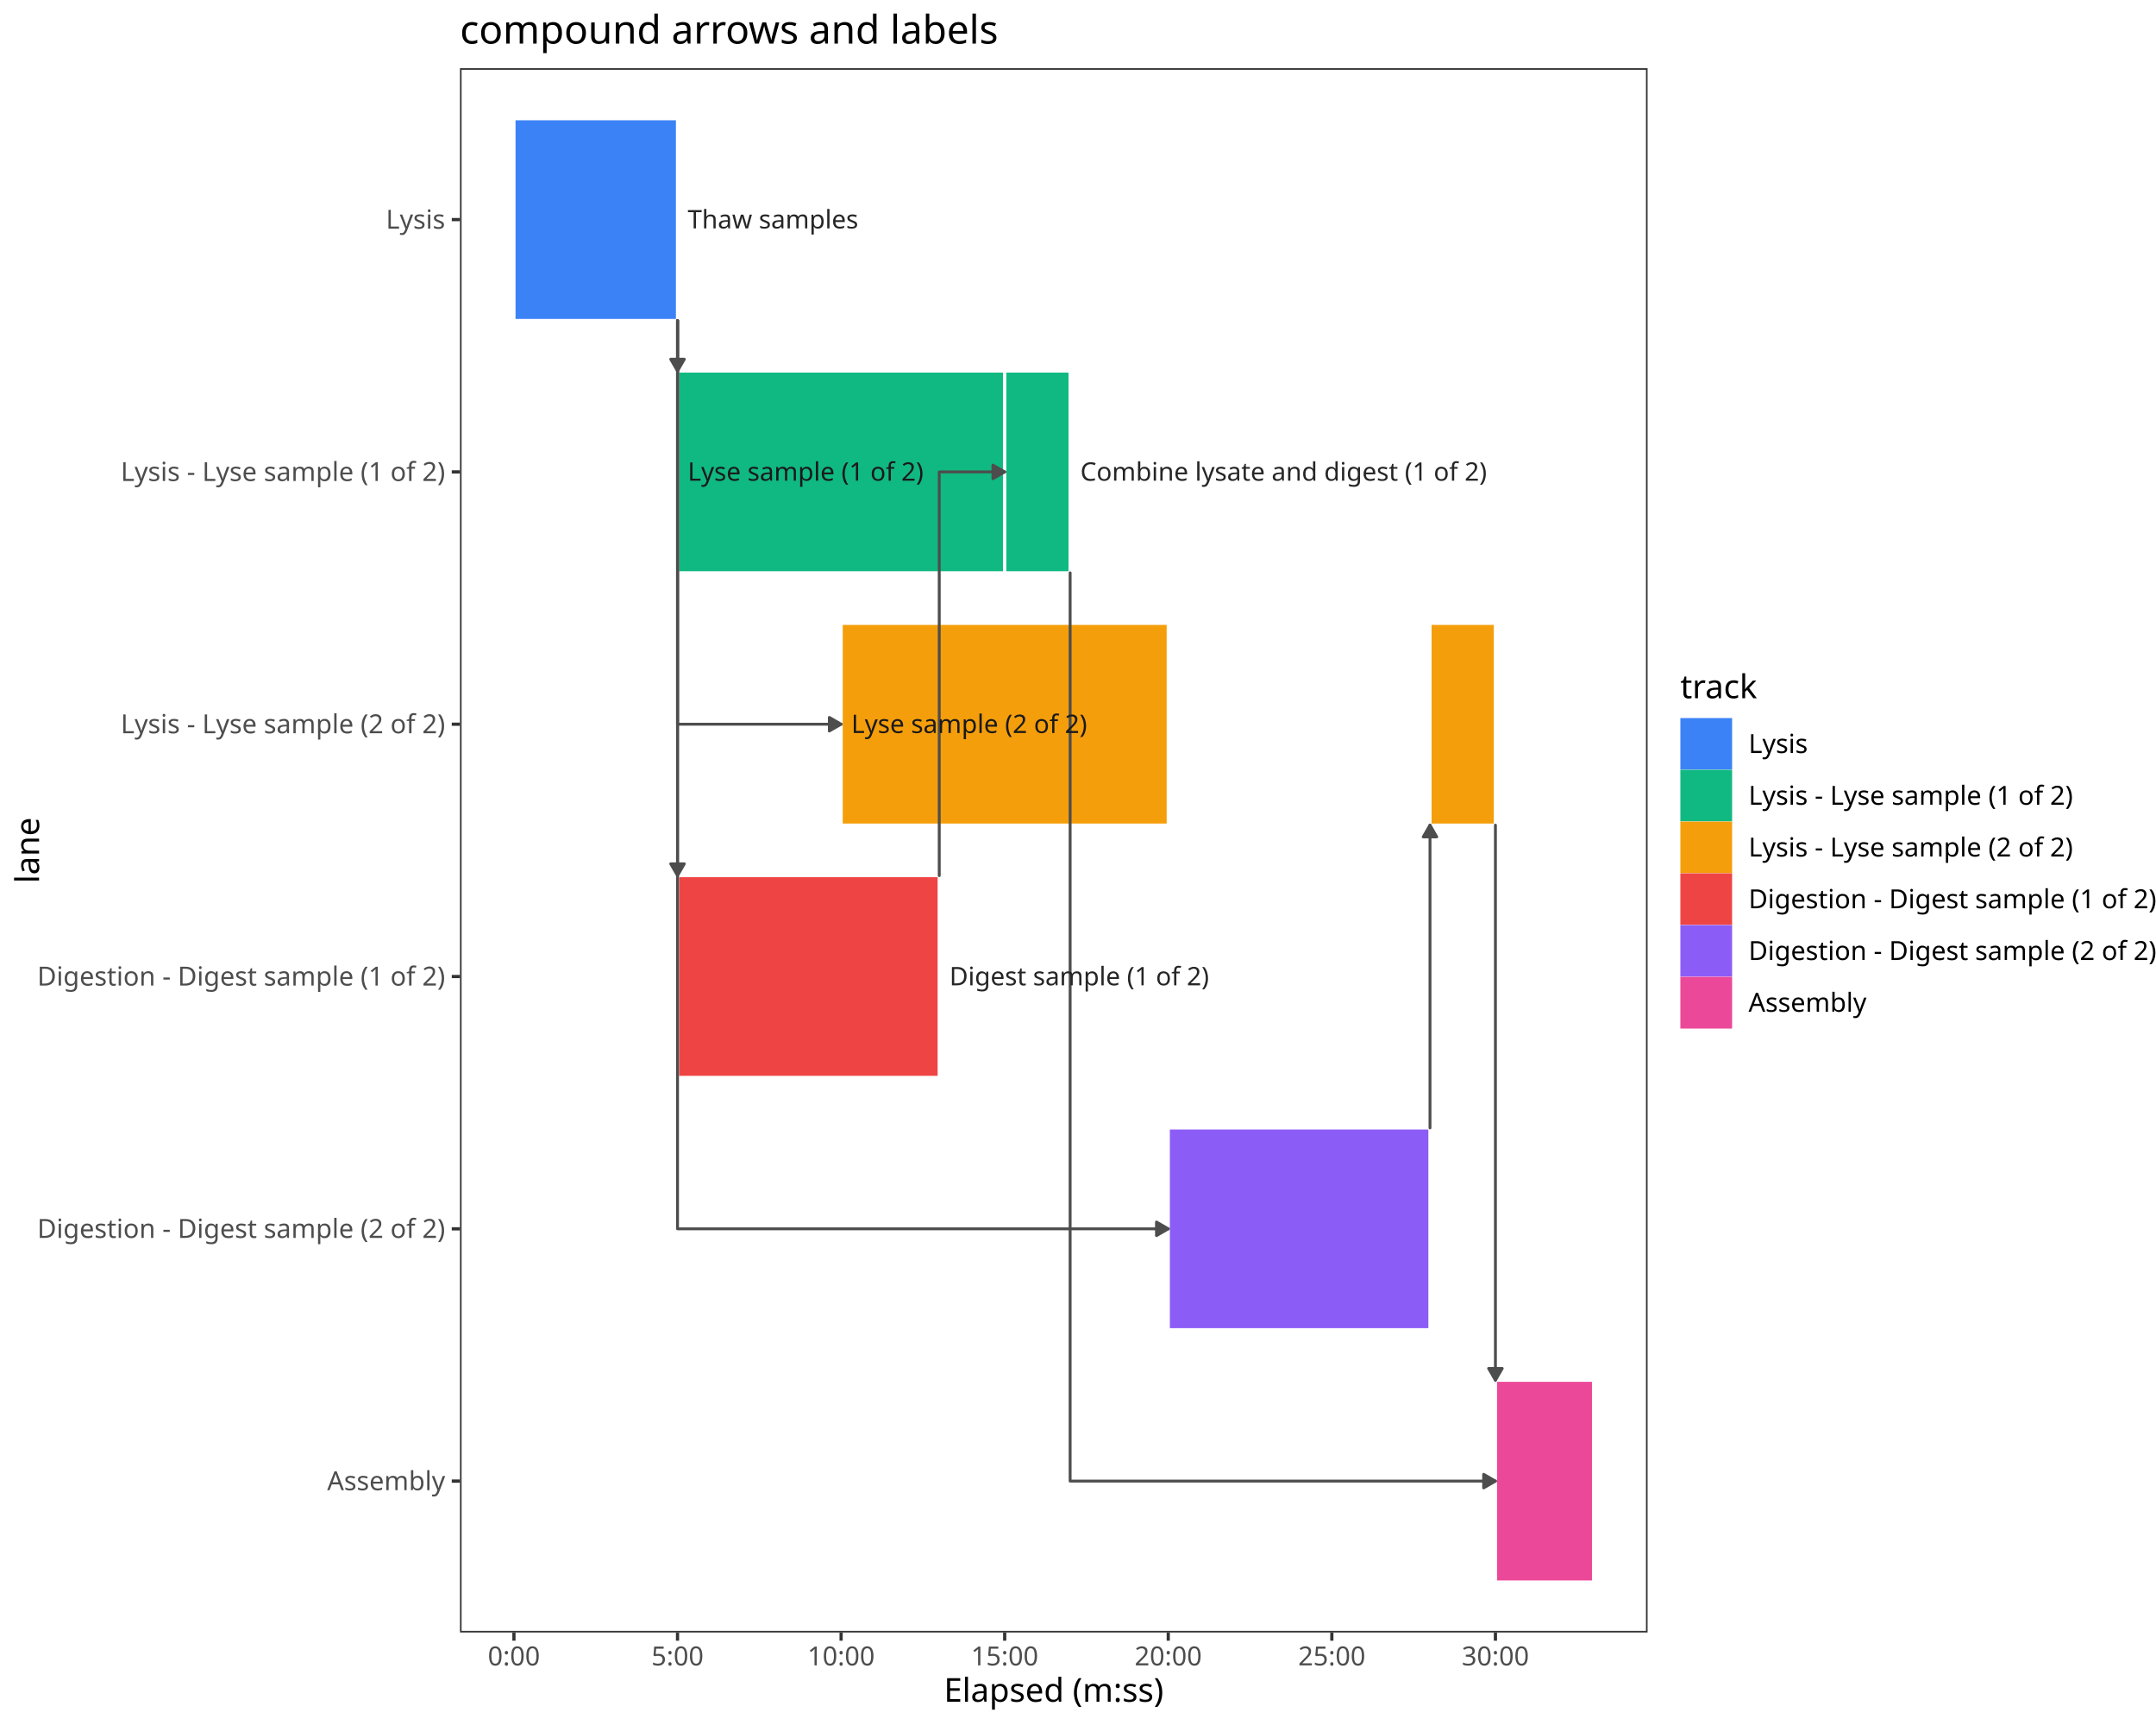
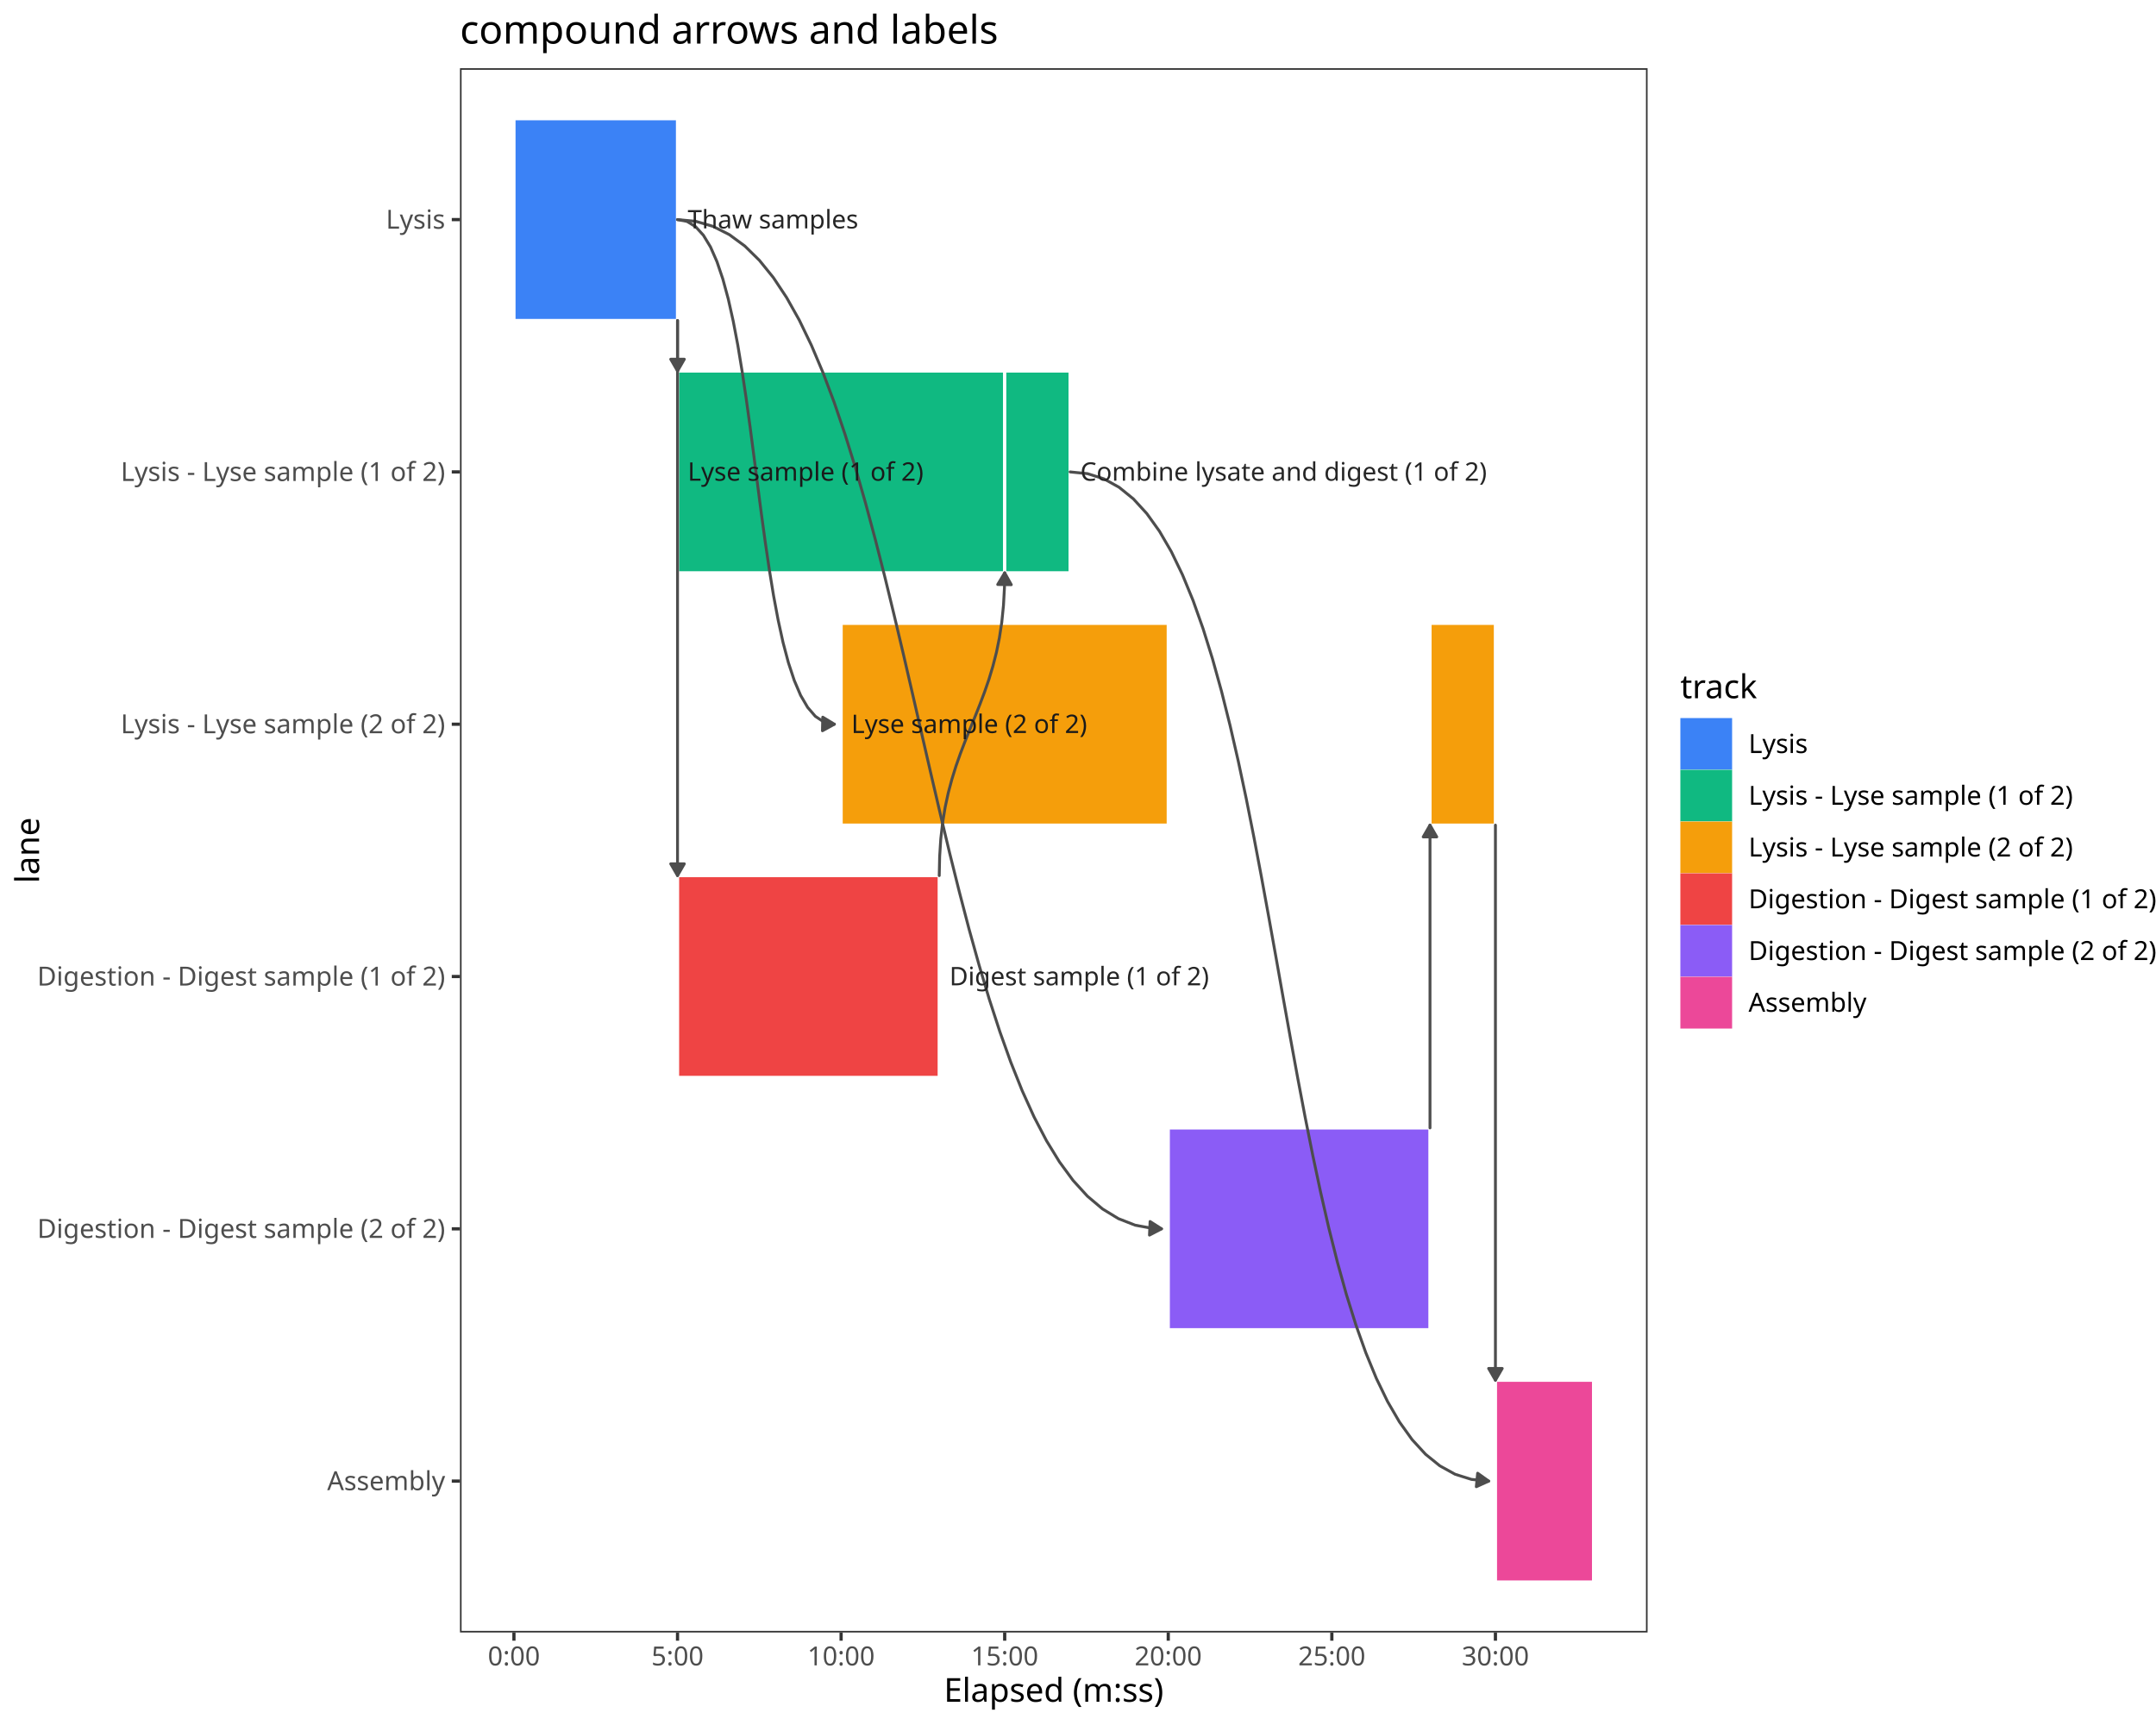
<svg xmlns="http://www.w3.org/2000/svg" class="svglite" data-engine-version="2.0" width="720.00pt" height="576.00pt" viewBox="0 0 720.00 576.00">
  <defs>
    <style type="text/css">
    .svglite line, .svglite polyline, .svglite polygon, .svglite path, .svglite rect, .svglite circle {
      fill: none;
      stroke: #000000;
      stroke-linecap: round;
      stroke-linejoin: round;
      stroke-miterlimit: 10.00;
    }
  </style>
  </defs>
  <rect width="100%" height="100%" style="stroke: none; fill: #FFFFFF;" />
  <defs>
    <clipPath id="cpMC4wMHw3MjAuMDB8MC4wMHw1NzYuMDA=">
      <rect x="0.00" y="0.00" width="720.00" height="576.00" />
    </clipPath>
  </defs>
  <g clip-path="url(#cpMC4wMHw3MjAuMDB8MC4wMHw1NzYuMDA=)">
    <rect x="0.00" y="0.00" width="720.00" height="576.00" style="stroke-width: 1.07; stroke: #FFFFFF; fill: #FFFFFF;" />
  </g>
  <defs>
    <clipPath id="cpMTUzLjYxfDU1MC4yMHwyMi43OHw1NDUuMTE=">
      <rect x="153.61" y="22.78" width="396.60" height="522.33" />
    </clipPath>
  </defs>
  <g clip-path="url(#cpMTUzLjYxfDU1MC4yMHwyMi43OHw1NDUuMTE=)">
    <rect x="153.61" y="22.78" width="396.60" height="522.33" style="stroke-width: 1.07; stroke: none; fill: #FFFFFF;" />
    <rect x="171.63" y="39.63" width="54.63" height="67.40" style="stroke-width: 1.07; stroke: #FFFFFF; stroke-linecap: butt; stroke-linejoin: miter; fill: #3B82F6;" />
    <rect x="226.26" y="123.88" width="109.26" height="67.40" style="stroke-width: 1.07; stroke: #FFFFFF; stroke-linecap: butt; stroke-linejoin: miter; fill: #10B981;" />
    <rect x="335.52" y="123.88" width="21.85" height="67.40" style="stroke-width: 1.07; stroke: #FFFFFF; stroke-linecap: butt; stroke-linejoin: miter; fill: #10B981;" />
    <rect x="280.89" y="208.13" width="109.26" height="67.40" style="stroke-width: 1.07; stroke: #FFFFFF; stroke-linecap: butt; stroke-linejoin: miter; fill: #F59E0B;" />
    <rect x="477.55" y="208.13" width="21.85" height="67.40" style="stroke-width: 1.07; stroke: #FFFFFF; stroke-linecap: butt; stroke-linejoin: miter; fill: #F59E0B;" />
    <rect x="226.26" y="292.37" width="87.40" height="67.40" style="stroke-width: 1.07; stroke: #FFFFFF; stroke-linecap: butt; stroke-linejoin: miter; fill: #EF4444;" />
    <rect x="390.14" y="376.62" width="87.40" height="67.40" style="stroke-width: 1.07; stroke: #FFFFFF; stroke-linecap: butt; stroke-linejoin: miter; fill: #8B5CF6;" />
    <rect x="499.40" y="460.87" width="32.78" height="67.40" style="stroke-width: 1.07; stroke: #FFFFFF; stroke-linecap: butt; stroke-linejoin: miter; fill: #EC4899;" />
-     <polyline points="226.26,107.03 226.26,123.88 " style="stroke-width: 0.96; stroke: #4D4D4D;" />
+     <polyline points="226.26,107.03 226.26,109.65 226.26,111.76 226.26,113.54 226.26,115.16 226.26,116.74 226.26,118.44 226.26,120.41 226.26,122.81 226.26,123.88 " style="stroke-width: 0.96; stroke: #4D4D4D;" />
    <polygon points="223.99,119.95 226.26,123.88 228.53,119.95 " style="stroke-width: 0.96; stroke: #4D4D4D; fill: #4D4D4D;" />
-     <polyline points="313.66,292.37 313.66,157.58 335.52,157.58 " style="stroke-width: 0.96; stroke: #4D4D4D;" />
-     <polygon points="331.59,159.85 335.52,157.58 331.59,155.31 " style="stroke-width: 0.96; stroke: #4D4D4D; fill: #4D4D4D;" />
-     <polyline points="226.26,107.03 226.26,241.82 280.89,241.82 " style="stroke-width: 0.96; stroke: #4D4D4D;" />
-     <polygon points="276.96,244.09 280.89,241.82 276.96,239.56 " style="stroke-width: 0.96; stroke: #4D4D4D; fill: #4D4D4D;" />
-     <polyline points="477.55,376.62 477.55,275.52 " style="stroke-width: 0.96; stroke: #4D4D4D;" />
+     <polyline points="313.66,292.37 313.80,285.97 314.18,280.08 314.80,274.63 315.64,269.53 316.68,264.72 317.90,260.16 319.26,255.78 320.75,251.56 322.33,247.43 323.96,243.36 325.61,239.31 327.23,235.23 328.79,231.09 330.26,226.83 331.59,222.41 332.77,217.80 333.76,212.92 334.55,207.74 335.11,202.19 335.44,196.19 335.52,191.28 " style="stroke-width: 0.96; stroke: #4D4D4D;" />
+     <polygon points="337.72,195.24 335.52,191.28 333.19,195.17 " style="stroke-width: 0.96; stroke: #4D4D4D; fill: #4D4D4D;" />
+     <polyline points="226.26,73.33 229.42,73.93 232.29,75.69 234.90,78.55 237.27,82.46 239.42,87.35 241.39,93.16 243.20,99.81 244.86,107.23 246.40,115.31 247.83,123.97 249.19,133.07 250.49,142.52 251.75,152.16 253.00,161.88 254.26,171.54 255.56,181.02 256.91,190.17 258.33,198.88 259.86,207.04 261.50,214.53 263.29,221.28 265.24,227.19 267.37,232.19 269.72,236.21 272.29,239.19 275.13,241.08 278.26,241.82 278.64,241.82 " style="stroke-width: 0.96; stroke: #4D4D4D;" />
+     <polygon points="274.66,244.01 278.64,241.82 274.76,239.47 " style="stroke-width: 0.96; stroke: #4D4D4D; fill: #4D4D4D;" />
+     <polyline points="477.55,376.62 477.55,370.15 477.55,364.20 477.55,358.69 477.55,353.55 477.55,348.70 477.55,344.10 477.55,339.69 477.55,335.42 477.55,331.25 477.55,327.14 477.55,323.05 477.55,318.91 477.55,314.71 477.55,310.38 477.55,305.88 477.55,301.17 477.55,296.19 477.55,290.88 477.55,285.17 477.55,278.99 477.55,275.52 " style="stroke-width: 0.96; stroke: #4D4D4D;" />
    <polygon points="479.81,279.45 477.55,275.52 475.28,279.45 " style="stroke-width: 0.96; stroke: #4D4D4D; fill: #4D4D4D;" />
-     <polyline points="226.26,107.03 226.26,292.37 " style="stroke-width: 0.96; stroke: #4D4D4D;" />
+     <polyline points="226.26,107.03 226.26,115.90 226.26,124.21 226.26,132.04 226.26,139.45 226.26,146.49 226.26,153.22 226.26,159.68 226.26,165.90 226.26,171.92 226.26,177.78 226.26,183.52 226.26,189.16 226.26,194.74 226.26,200.28 226.26,205.84 226.26,211.43 226.26,217.08 226.26,222.84 226.26,228.74 226.26,234.80 226.26,241.06 226.26,247.57 226.26,254.36 226.26,261.48 226.26,268.98 226.26,276.90 226.26,285.32 226.26,292.37 " style="stroke-width: 0.96; stroke: #4D4D4D;" />
    <polygon points="223.99,288.44 226.26,292.37 228.53,288.44 " style="stroke-width: 0.96; stroke: #4D4D4D; fill: #4D4D4D;" />
-     <polyline points="226.26,107.03 226.26,410.32 390.14,410.32 " style="stroke-width: 0.96; stroke: #4D4D4D;" />
-     <polygon points="386.21,412.59 390.14,410.32 386.21,408.05 " style="stroke-width: 0.96; stroke: #4D4D4D; fill: #4D4D4D;" />
-     <polyline points="357.37,191.28 357.37,494.56 499.40,494.56 " style="stroke-width: 0.96; stroke: #4D4D4D;" />
-     <polygon points="495.47,496.83 499.40,494.56 495.47,492.30 " style="stroke-width: 0.96; stroke: #4D4D4D; fill: #4D4D4D;" />
-     <polyline points="499.40,275.52 499.40,460.87 " style="stroke-width: 0.96; stroke: #4D4D4D;" />
+     <polyline points="226.26,73.33 232.35,73.90 238.10,75.58 243.55,78.34 248.71,82.13 253.60,86.93 258.26,92.68 262.69,99.36 266.93,106.91 270.98,115.31 274.86,124.48 278.59,134.39 282.18,144.97 285.66,156.16 289.02,167.90 292.30,180.10 295.51,192.70 298.65,205.61 301.76,218.76 304.83,232.06 307.90,245.42 310.97,258.76 314.06,271.98 317.18,285.02 320.36,297.77 323.60,310.17 326.93,322.13 330.35,333.58 333.89,344.45 337.55,354.67 341.36,364.20 345.33,372.96 349.48,380.91 353.82,387.99 358.37,394.18 363.15,399.42 368.19,403.68 373.50,406.92 379.10,409.11 385.03,410.20 387.89,410.32 " style="stroke-width: 0.96; stroke: #4D4D4D;" />
+     <polygon points="383.87,412.42 387.89,410.32 384.07,407.88 " style="stroke-width: 0.96; stroke: #4D4D4D; fill: #4D4D4D;" />
+     <polyline points="357.37,157.58 363.18,158.16 368.62,159.88 373.72,162.71 378.50,166.59 382.98,171.49 387.20,177.38 391.17,184.21 394.90,191.94 398.43,200.52 401.76,209.90 404.92,220.01 407.92,230.81 410.78,242.23 413.53,254.19 416.17,266.61 418.72,279.43 421.21,292.56 423.65,305.91 426.07,319.39 428.47,332.91 430.89,346.39 433.33,359.73 435.82,372.86 438.38,385.67 441.02,398.09 443.76,410.05 446.63,421.46 449.63,432.25 452.79,442.36 456.13,451.73 459.65,460.29 463.39,468.01 467.36,474.83 471.58,480.71 476.07,485.60 480.85,489.47 485.95,492.28 491.40,493.99 497.15,494.56 " style="stroke-width: 0.96; stroke: #4D4D4D;" />
+     <polygon points="493.02,496.43 497.15,494.56 493.46,491.92 " style="stroke-width: 0.96; stroke: #4D4D4D; fill: #4D4D4D;" />
+     <polyline points="499.40,275.52 499.40,284.39 499.40,292.70 499.40,300.53 499.40,307.94 499.40,314.99 499.40,321.71 499.40,328.17 499.40,334.39 499.40,340.41 499.40,346.28 499.40,352.01 499.40,357.65 499.40,363.23 499.40,368.78 499.40,374.33 499.40,379.92 499.40,385.58 499.40,391.34 499.40,397.23 499.40,403.29 499.40,409.56 499.40,416.07 499.40,422.86 499.40,429.98 499.40,437.47 499.40,445.40 499.40,453.82 499.40,460.87 " style="stroke-width: 0.96; stroke: #4D4D4D;" />
    <polygon points="497.13,456.94 499.40,460.87 501.67,456.94 " style="stroke-width: 0.96; stroke: #4D4D4D; fill: #4D4D4D;" />
    <text x="229.66" y="76.27" style="font-size: 8.54px; fill: #262626; font-family: sans;" textLength="55.04px" lengthAdjust="spacingAndGlyphs">Thaw samples</text>
    <text x="229.66" y="160.52" style="font-size: 8.54px; fill: #1A1A1A; font-family: sans;" textLength="77.34px" lengthAdjust="spacingAndGlyphs">Lyse sample (1 of 2)</text>
    <text x="360.77" y="160.52" style="font-size: 8.54px; fill: #262626; font-family: sans;" textLength="130.02px" lengthAdjust="spacingAndGlyphs">Combine lysate and digest (1 of 2)</text>
    <text x="284.29" y="244.76" style="font-size: 8.54px; fill: #1A1A1A; font-family: sans;" textLength="77.34px" lengthAdjust="spacingAndGlyphs">Lyse sample (2 of 2)</text>
    <text x="317.07" y="329.01" style="font-size: 8.54px; fill: #262626; font-family: sans;" textLength="83.51px" lengthAdjust="spacingAndGlyphs">Digest sample (1 of 2)</text>
    <rect x="153.61" y="22.78" width="396.60" height="522.33" style="stroke-width: 1.07; stroke: #333333;" />
  </g>
  <g clip-path="url(#cpMC4wMHw3MjAuMDB8MC4wMHw1NzYuMDA=)">
    <text x="148.67" y="497.59" text-anchor="end" style="font-size: 8.80px; fill: #4D4D4D; font-family: sans;" textLength="38.16px" lengthAdjust="spacingAndGlyphs">Assembly</text>
    <text x="148.67" y="413.35" text-anchor="end" style="font-size: 8.80px; fill: #4D4D4D; font-family: sans;" textLength="130.60px" lengthAdjust="spacingAndGlyphs">Digestion - Digest sample (2 of 2)</text>
    <text x="148.67" y="329.10" text-anchor="end" style="font-size: 8.80px; fill: #4D4D4D; font-family: sans;" textLength="130.60px" lengthAdjust="spacingAndGlyphs">Digestion - Digest sample (1 of 2)</text>
    <text x="148.67" y="244.85" text-anchor="end" style="font-size: 8.80px; fill: #4D4D4D; font-family: sans;" textLength="107.62px" lengthAdjust="spacingAndGlyphs">Lysis - Lyse sample (2 of 2)</text>
    <text x="148.67" y="160.61" text-anchor="end" style="font-size: 8.80px; fill: #4D4D4D; font-family: sans;" textLength="107.62px" lengthAdjust="spacingAndGlyphs">Lysis - Lyse sample (1 of 2)</text>
    <text x="148.67" y="76.36" text-anchor="end" style="font-size: 8.80px; fill: #4D4D4D; font-family: sans;" textLength="20.06px" lengthAdjust="spacingAndGlyphs">Lysis</text>
    <polyline points="150.87,494.56 153.61,494.56 " style="stroke-width: 1.07; stroke: #333333; stroke-linecap: butt;" />
    <polyline points="150.87,410.32 153.61,410.32 " style="stroke-width: 1.07; stroke: #333333; stroke-linecap: butt;" />
    <polyline points="150.87,326.07 153.61,326.07 " style="stroke-width: 1.07; stroke: #333333; stroke-linecap: butt;" />
    <polyline points="150.87,241.82 153.61,241.82 " style="stroke-width: 1.07; stroke: #333333; stroke-linecap: butt;" />
    <polyline points="150.87,157.58 153.61,157.58 " style="stroke-width: 1.07; stroke: #333333; stroke-linecap: butt;" />
    <polyline points="150.87,73.33 153.61,73.33 " style="stroke-width: 1.07; stroke: #333333; stroke-linecap: butt;" />
    <polyline points="171.63,547.85 171.63,545.11 " style="stroke-width: 1.07; stroke: #333333; stroke-linecap: butt;" />
    <polyline points="226.26,547.85 226.26,545.11 " style="stroke-width: 1.07; stroke: #333333; stroke-linecap: butt;" />
    <polyline points="280.89,547.85 280.89,545.11 " style="stroke-width: 1.07; stroke: #333333; stroke-linecap: butt;" />
    <polyline points="335.52,547.85 335.52,545.11 " style="stroke-width: 1.07; stroke: #333333; stroke-linecap: butt;" />
    <polyline points="390.14,547.85 390.14,545.11 " style="stroke-width: 1.07; stroke: #333333; stroke-linecap: butt;" />
    <polyline points="444.77,547.85 444.77,545.11 " style="stroke-width: 1.07; stroke: #333333; stroke-linecap: butt;" />
    <polyline points="499.40,547.85 499.40,545.11 " style="stroke-width: 1.07; stroke: #333333; stroke-linecap: butt;" />
    <text x="171.63" y="556.10" text-anchor="middle" style="font-size: 8.80px; fill: #4D4D4D; font-family: sans;" textLength="17.13px" lengthAdjust="spacingAndGlyphs">0:00</text>
    <text x="226.26" y="556.10" text-anchor="middle" style="font-size: 8.80px; fill: #4D4D4D; font-family: sans;" textLength="17.13px" lengthAdjust="spacingAndGlyphs">5:00</text>
    <text x="280.89" y="556.10" text-anchor="middle" style="font-size: 8.80px; fill: #4D4D4D; font-family: sans;" textLength="22.02px" lengthAdjust="spacingAndGlyphs">10:00</text>
    <text x="335.52" y="556.10" text-anchor="middle" style="font-size: 8.80px; fill: #4D4D4D; font-family: sans;" textLength="22.02px" lengthAdjust="spacingAndGlyphs">15:00</text>
    <text x="390.14" y="556.10" text-anchor="middle" style="font-size: 8.80px; fill: #4D4D4D; font-family: sans;" textLength="22.02px" lengthAdjust="spacingAndGlyphs">20:00</text>
    <text x="444.77" y="556.10" text-anchor="middle" style="font-size: 8.80px; fill: #4D4D4D; font-family: sans;" textLength="22.02px" lengthAdjust="spacingAndGlyphs">25:00</text>
    <text x="499.40" y="556.10" text-anchor="middle" style="font-size: 8.80px; fill: #4D4D4D; font-family: sans;" textLength="22.02px" lengthAdjust="spacingAndGlyphs">30:00</text>
    <text x="351.90" y="568.24" text-anchor="middle" style="font-size: 11.00px; font-family: sans;" textLength="73.37px" lengthAdjust="spacingAndGlyphs">Elapsed (m:ss)</text>
    <text transform="translate(13.05,283.95) rotate(-90)" text-anchor="middle" style="font-size: 11.00px; font-family: sans;" textLength="20.80px" lengthAdjust="spacingAndGlyphs">lane</text>
    <rect x="561.16" y="224.44" width="153.36" height="119.01" style="stroke-width: 1.07; stroke: none; fill: #FFFFFF;" />
    <text x="561.16" y="233.15" style="font-size: 11.00px; font-family: sans;" textLength="23.85px" lengthAdjust="spacingAndGlyphs">track</text>
    <rect x="561.16" y="239.77" width="17.28" height="17.28" style="stroke-width: 1.07; stroke: none; fill: #FFFFFF;" />
    <rect x="561.16" y="239.77" width="17.28" height="17.28" style="stroke-width: 0.75; stroke: none; fill: #3B82F6;" />
    <rect x="561.16" y="257.05" width="17.28" height="17.28" style="stroke-width: 1.07; stroke: none; fill: #FFFFFF;" />
    <rect x="561.16" y="257.05" width="17.28" height="17.28" style="stroke-width: 0.75; stroke: none; fill: #10B981;" />
    <rect x="561.16" y="274.33" width="17.28" height="17.28" style="stroke-width: 1.07; stroke: none; fill: #FFFFFF;" />
    <rect x="561.16" y="274.33" width="17.28" height="17.28" style="stroke-width: 0.75; stroke: none; fill: #F59E0B;" />
    <rect x="561.16" y="291.61" width="17.28" height="17.28" style="stroke-width: 1.07; stroke: none; fill: #FFFFFF;" />
    <rect x="561.16" y="291.61" width="17.28" height="17.28" style="stroke-width: 0.75; stroke: none; fill: #EF4444;" />
    <rect x="561.16" y="308.89" width="17.28" height="17.28" style="stroke-width: 1.07; stroke: none; fill: #FFFFFF;" />
    <rect x="561.16" y="308.89" width="17.28" height="17.28" style="stroke-width: 0.75; stroke: none; fill: #8B5CF6;" />
    <rect x="561.16" y="326.17" width="17.28" height="17.28" style="stroke-width: 1.07; stroke: none; fill: #FFFFFF;" />
    <rect x="561.16" y="326.17" width="17.28" height="17.28" style="stroke-width: 0.75; stroke: none; fill: #EC4899;" />
    <text x="583.92" y="251.44" style="font-size: 8.80px; font-family: sans;" textLength="20.06px" lengthAdjust="spacingAndGlyphs">Lysis</text>
    <text x="583.92" y="268.72" style="font-size: 8.80px; font-family: sans;" textLength="107.62px" lengthAdjust="spacingAndGlyphs">Lysis - Lyse sample (1 of 2)</text>
    <text x="583.92" y="286.00" style="font-size: 8.80px; font-family: sans;" textLength="107.62px" lengthAdjust="spacingAndGlyphs">Lysis - Lyse sample (2 of 2)</text>
    <text x="583.92" y="303.28" style="font-size: 8.80px; font-family: sans;" textLength="130.60px" lengthAdjust="spacingAndGlyphs">Digestion - Digest sample (1 of 2)</text>
    <text x="583.92" y="320.56" style="font-size: 8.80px; font-family: sans;" textLength="130.60px" lengthAdjust="spacingAndGlyphs">Digestion - Digest sample (2 of 2)</text>
    <text x="583.92" y="337.84" style="font-size: 8.80px; font-family: sans;" textLength="38.16px" lengthAdjust="spacingAndGlyphs">Assembly</text>
    <text x="153.61" y="14.56" style="font-size: 13.20px; font-family: sans;" textLength="168.79px" lengthAdjust="spacingAndGlyphs">compound arrows and labels</text>
  </g>
</svg>
